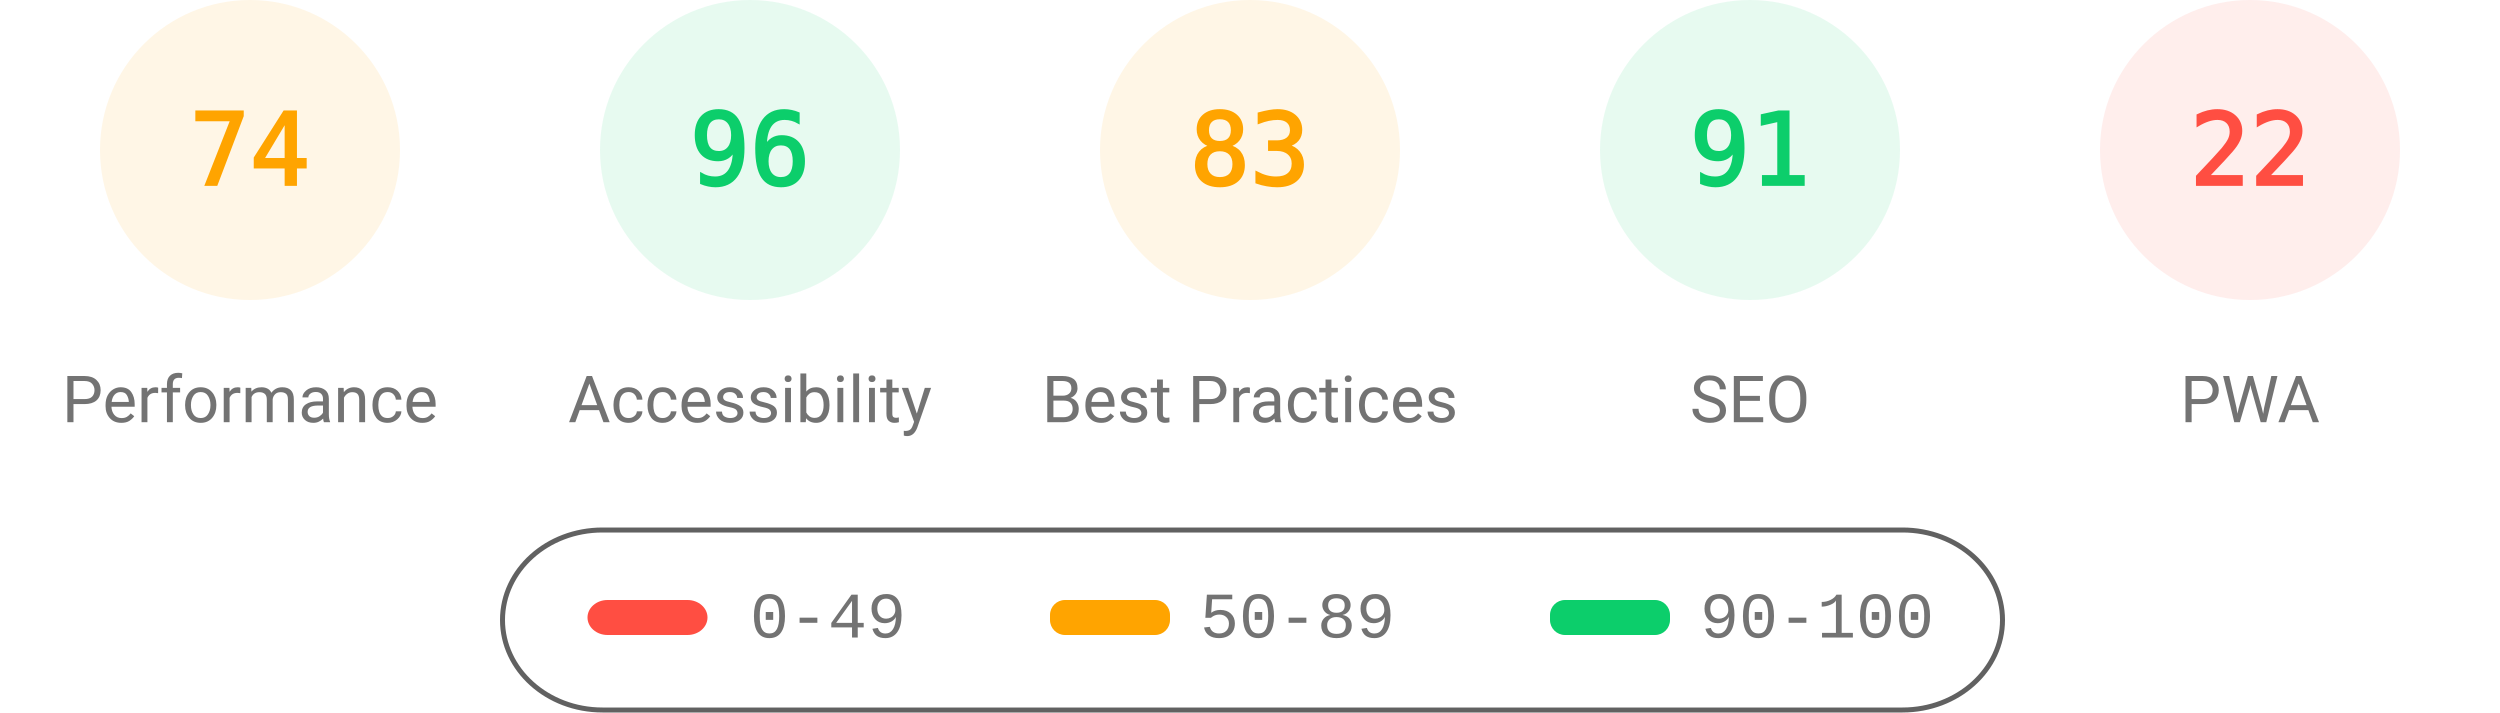
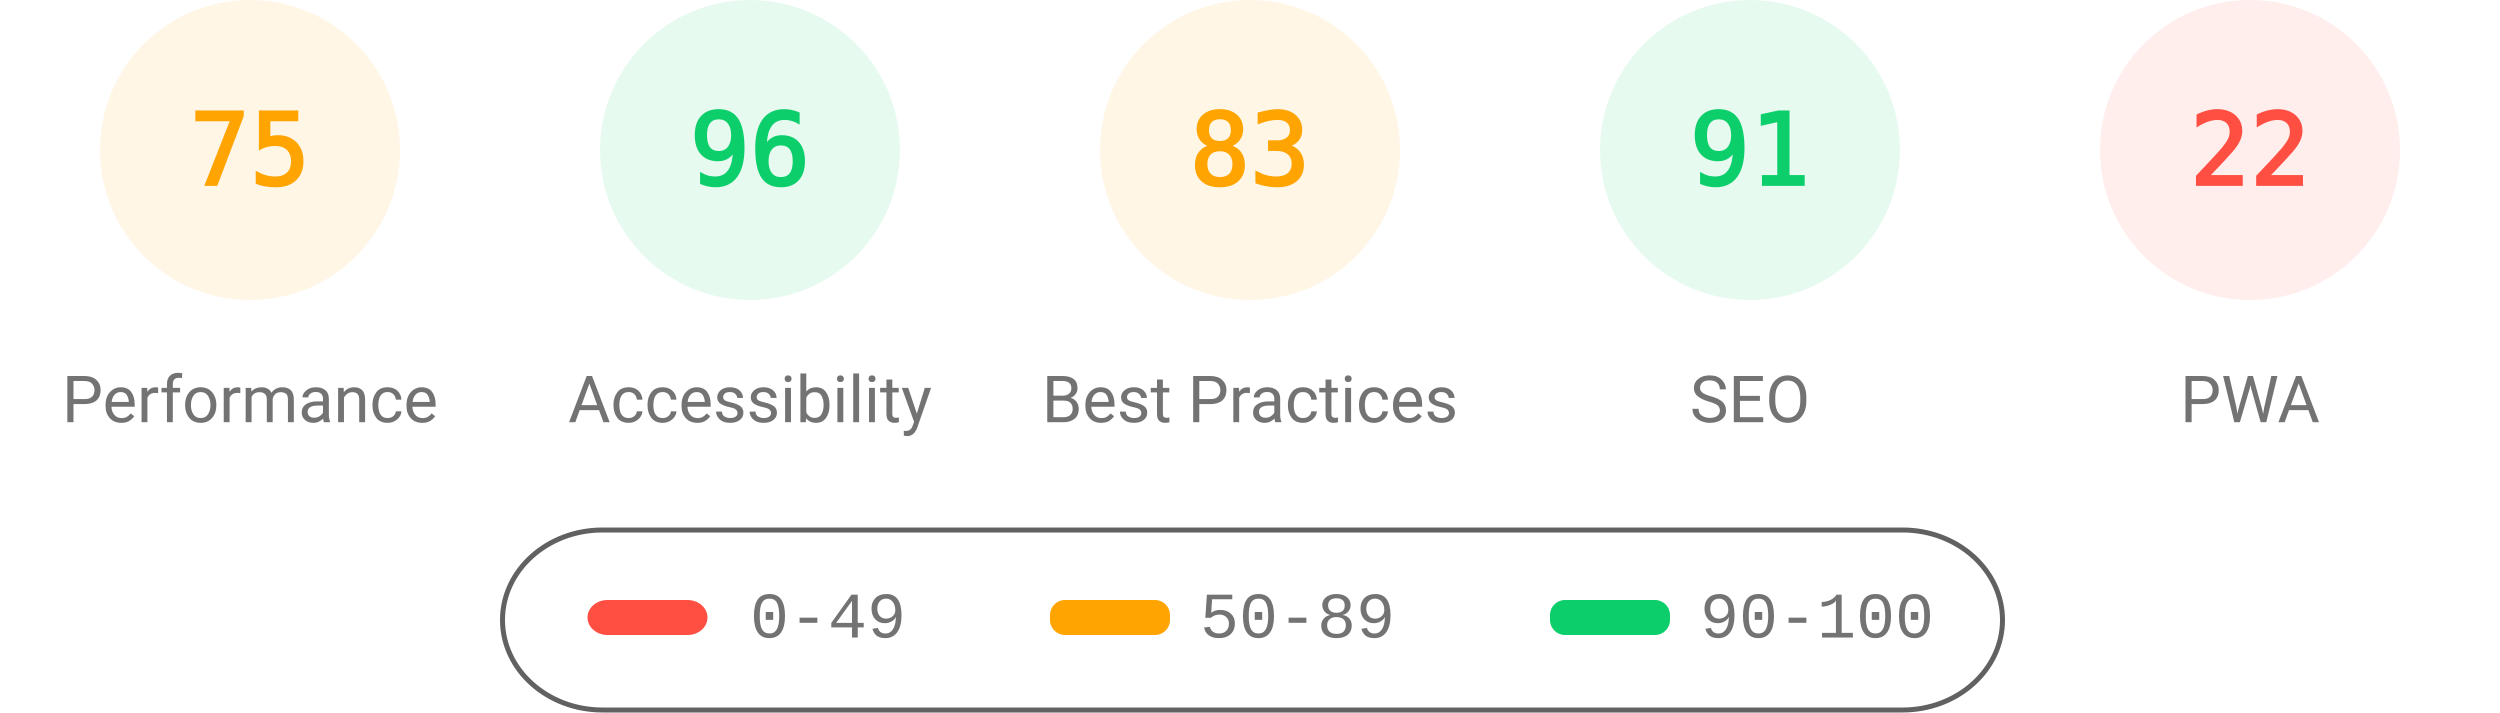
<svg xmlns="http://www.w3.org/2000/svg" fill="none" width="1000" height="285">
  <style>.gauge-base{opacity:.1}.gauge-arc{fill:none;animation-delay:250ms;stroke-linecap:round;transform:rotate(-90deg);transform-origin:100px 60px;animation:load-gauge 1s ease forwards}.guage-text{font-size:40px;font-family:monospace;text-align:center}.guage-red{color:#ff4e42;fill:#ff4e42;stroke:#ff4e42}.guage-orange{color:#ffa400;fill:#ffa400;stroke:#ffa400}.guage-green{color:#0cce6b;fill:#0cce6b;stroke:#0cce6b}.guage-undefined{color:#5c5c5c;fill:#5c5c5c;stroke:#5c5c5c}.guage-title{color:#737373;fill:#737373;stroke:none;font-size:26px;line-height:26px;font-family:Roboto,Halvetica,Arial,sans-serif}@keyframes load-gauge{from{stroke-dasharray:0 352.858}}</style>
  <svg class="guage-div guage-perf guage-orange" viewBox="0 0 200 200" width="200" height="200">
    <circle class="gauge-base" r="56" cx="100" cy="60" stroke-width="8" />
-     <circle class="gauge-arc guage-arc-1" r="56" cx="100" cy="60" stroke-width="8" style="stroke-dasharray:260.375,351.858" />
-     <text class="guage-text" x="100" y="60" alignment-baseline="central" dominant-baseline="central" text-anchor="middle">74</text>
+     <circle class="gauge-arc guage-arc-1" r="56" cx="100" cy="60" stroke-width="8" style="stroke-dasharray:263.893,351.858" />
+     <text class="guage-text" x="100" y="60" alignment-baseline="central" dominant-baseline="central" text-anchor="middle">75</text>
    <text class="guage-title" x="100" y="160" alignment-baseline="central" dominant-baseline="central" text-anchor="middle">Performance</text>
  </svg>
  <svg class="guage-div guage-acc guage-green" viewBox="0 0 200 200" width="200" height="200" x="200">
    <circle class="gauge-base" r="56" cx="100" cy="60" stroke-width="8" />
    <circle class="gauge-arc guage-arc-2" r="56" cx="100" cy="60" stroke-width="8" style="stroke-dasharray:337.784,351.858" />
    <text class="guage-text" x="100" y="60" alignment-baseline="central" dominant-baseline="central" text-anchor="middle">96</text>
    <text class="guage-title" x="100" y="160" alignment-baseline="central" dominant-baseline="central" text-anchor="middle">Accessibility</text>
  </svg>
  <svg class="guage-div guage-best guage-orange" viewBox="0 0 200 200" width="200" height="200" x="400">
    <circle class="gauge-base" r="56" cx="100" cy="60" stroke-width="8" />
    <circle class="gauge-arc guage-arc-3" r="56" cx="100" cy="60" stroke-width="8" style="stroke-dasharray:292.042,351.858" />
    <text class="guage-text" x="100" y="60" alignment-baseline="central" dominant-baseline="central" text-anchor="middle">83</text>
    <text class="guage-title" x="100" y="160" alignment-baseline="central" dominant-baseline="central" text-anchor="middle">Best Practices</text>
  </svg>
  <svg class="guage-div guage-seo guage-green" viewBox="0 0 200 200" width="200" height="200" x="600">
    <circle class="gauge-base" r="56" cx="100" cy="60" stroke-width="8" />
    <circle class="gauge-arc guage-arc-4" r="56" cx="100" cy="60" stroke-width="8" style="stroke-dasharray:320.191,351.858" />
    <text class="guage-text" x="100" y="60" alignment-baseline="central" dominant-baseline="central" text-anchor="middle">91</text>
    <text class="guage-title" x="100" y="160" alignment-baseline="central" dominant-baseline="central" text-anchor="middle">SEO</text>
  </svg>
  <svg class="guage-div guage-pwa guage-red" viewBox="0 0 200 200" width="200" height="200" x="800">
    <circle class="gauge-base" r="56" cx="100" cy="60" stroke-width="8" />
    <circle class="gauge-arc guage-arc-4" r="56" cx="100" cy="60" stroke-width="8" style="stroke-dasharray:77.409,351.858" />
    <text class="guage-text" x="100" y="60" alignment-baseline="central" dominant-baseline="central" text-anchor="middle">22</text>
    <text class="guage-title" x="100" y="160" alignment-baseline="central" dominant-baseline="central" text-anchor="middle">PWA</text>
  </svg>
  <svg width="604" height="76" x="200" y="210">
    <path fill="none" id="canvas_background" d="M-1-1h604v80H-1z" />
    <rect fill-opacity="0" stroke="#616161" stroke-width="2" rx="40" id="svg_2" height="72" width="600" y="2" x="1" fill="#000" />
    <rect stroke="#000" rx="8" id="svg_3" height="14" width="48" y="30" x="35" stroke-opacity="null" stroke-width="0" fill="#ff4e42" />
    <rect stroke="#000" rx="6" id="svg_4" height="14" width="48" y="30" x="220" stroke-opacity="null" stroke-width="0" fill="#ffa400" />
    <rect stroke="#000" rx="6" id="svg_5" height="14" width="48" y="30" x="420" stroke-opacity="null" stroke-width="0" fill="#0cce6b" />
    <text xml:space="preserve" text-anchor="start" font-family="'Courier New', Courier, monospace" font-size="26" id="svg_6" y="45" x="100" stroke-opacity="null" stroke-width="0" stroke="#000" fill="#737373">0-49</text>
    <text xml:space="preserve" text-anchor="start" font-family="'Courier New', Courier, monospace" font-size="26" id="svg_7" y="45" x="280" stroke-opacity="null" stroke-width="0" stroke="#000" fill="#737373">50-89</text>
    <text xml:space="preserve" text-anchor="start" font-family="'Courier New', Courier, monospace" font-size="26" id="svg_8" y="45" x="480" stroke-opacity="null" stroke-width="0" stroke="#000" fill="#737373">90-100</text>
  </svg>
</svg>
